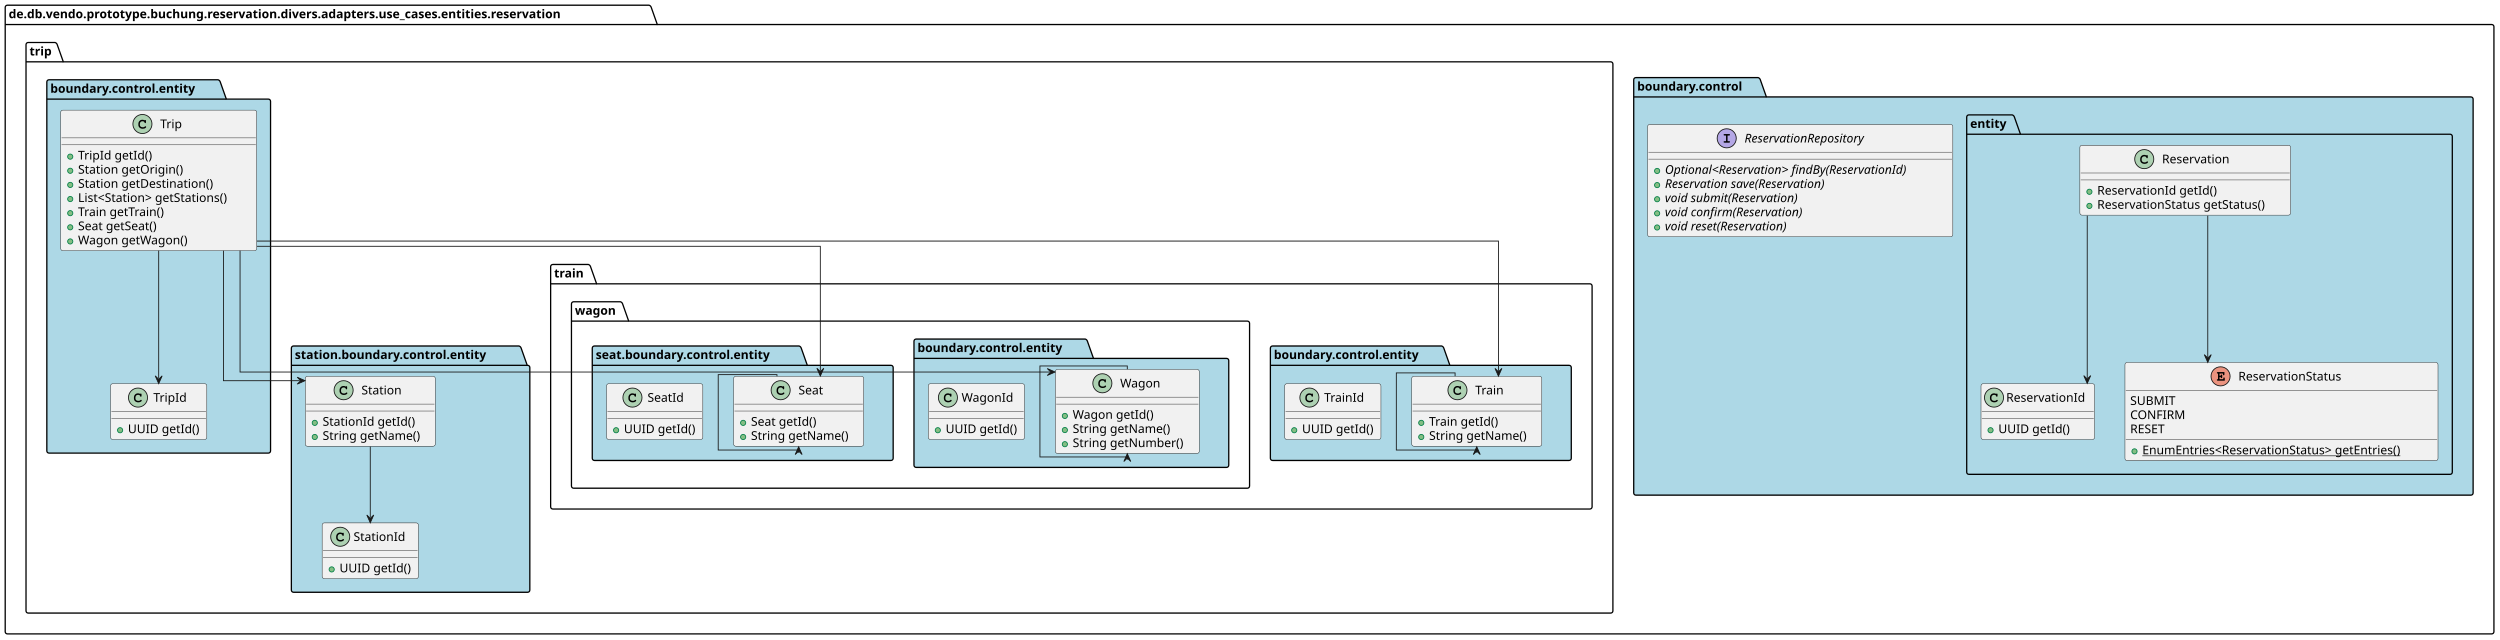
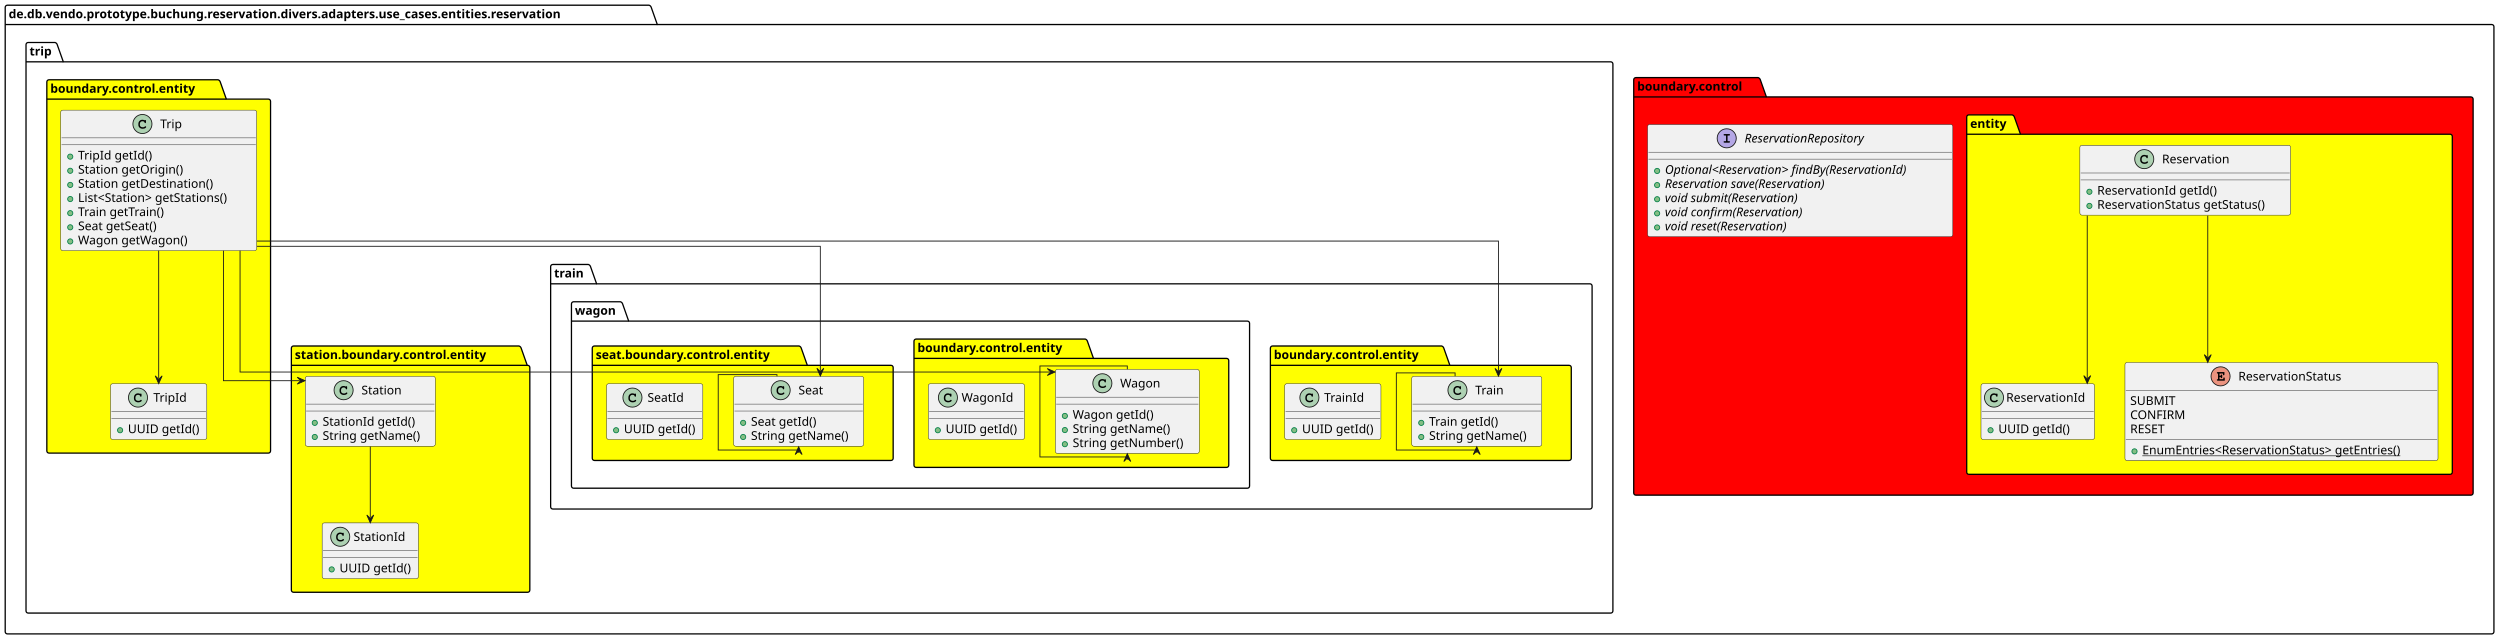
<svg xmlns="http://www.w3.org/2000/svg" contentStyleType="text/css" height="738px" preserveAspectRatio="none" style="width:2883px;height:738px;background:#FFFFFF;" version="1.1" viewBox="0 0 2883 738" width="2883px" zoomAndPan="magnify">
  <defs />
  <g>
    <g id="cluster_reservation">
      <path d="M8.5,6 L748.5,6 A3.75,3.75 0 0 1 751,8.5 L758,28.297 L2873.5,28.297 A2.5,2.5 0 0 1 2876,30.797 L2876,728.5 A2.5,2.5 0 0 1 2873.5,731 L8.5,731 A2.5,2.5 0 0 1 6,728.5 L6,8.5 A2.5,2.5 0 0 1 8.5,6 " fill="none" style="stroke:#000000;stroke-width:1.5;" />
      <line style="stroke:#000000;stroke-width:1.5;" x1="6" x2="758" y1="28.297" y2="28.297" />
      <text fill="#000000" font-family="sans-serif" font-size="14" font-weight="bold" lengthAdjust="spacing" textLength="739" x="10" y="20.995">
        de.db.vendo.prototype.buchung.reservation.divers.adapters.use_cases.entities.reservation
      </text>
    </g>
    <g id="cluster_control">
-       <path d="M1886.5,89.5 L2027.5,89.5 A3.75,3.75 0 0 1 2030,92 L2037,111.797 L2849.5,111.797 A2.5,2.5 0 0 1 2852,114.297 L2852,568.5 A2.5,2.5 0 0 1 2849.5,571 L1886.5,571 A2.5,2.5 0 0 1 1884,568.5 L1884,92 A2.5,2.5 0 0 1 1886.5,89.5 " fill="#ADD8E6" style="stroke:#000000;stroke-width:1.5;" />
+       <path d="M1886.5,89.5 L2027.5,89.5 A3.75,3.75 0 0 1 2030,92 L2037,111.797 L2849.5,111.797 A2.5,2.5 0 0 1 2852,114.297 L2852,568.5 A2.5,2.5 0 0 1 2849.5,571 L1886.5,571 A2.5,2.5 0 0 1 1884,568.5 L1884,92 A2.5,2.5 0 0 1 1886.5,89.5 " fill="#FF0000" style="stroke:#000000;stroke-width:1.5;" />
      <line style="stroke:#000000;stroke-width:1.5;" x1="1884" x2="2037" y1="111.797" y2="111.797" />
      <text fill="#000000" font-family="sans-serif" font-size="14" font-weight="bold" lengthAdjust="spacing" textLength="140" x="1888" y="104.495">boundary.control
      </text>
    </g>
    <g id="cluster_entity">
-       <path d="M2270.5,132.5 L2320.5,132.5 A3.75,3.75 0 0 1 2323,135 L2330,154.797 L2825.5,154.797 A2.5,2.5 0 0 1 2828,157.297 L2828,544.5 A2.5,2.5 0 0 1 2825.5,547 L2270.5,547 A2.5,2.5 0 0 1 2268,544.5 L2268,135 A2.5,2.5 0 0 1 2270.5,132.5 " fill="#ADD8E6" style="stroke:#000000;stroke-width:1.5;" />
+       <path d="M2270.5,132.5 L2320.5,132.5 A3.75,3.75 0 0 1 2323,135 L2330,154.797 L2825.5,154.797 A2.5,2.5 0 0 1 2828,157.297 L2828,544.5 A2.5,2.5 0 0 1 2825.5,547 L2270.5,547 A2.5,2.5 0 0 1 2268,544.5 L2268,135 A2.5,2.5 0 0 1 2270.5,132.5 " fill="#FFFF00" style="stroke:#000000;stroke-width:1.5;" />
      <line style="stroke:#000000;stroke-width:1.5;" x1="2268" x2="2330" y1="154.797" y2="154.797" />
      <text fill="#000000" font-family="sans-serif" font-size="14" font-weight="bold" lengthAdjust="spacing" textLength="49" x="2272" y="147.495">entity
      </text>
    </g>
    <g id="cluster_trip">
      <path d="M32.5,49 L63.5,49 A3.75,3.75 0 0 1 66,51.5 L73,71.297 L1857.5,71.297 A2.5,2.5 0 0 1 1860,73.797 L1860,704.5 A2.5,2.5 0 0 1 1857.5,707 L32.5,707 A2.5,2.5 0 0 1 30,704.5 L30,51.5 A2.5,2.5 0 0 1 32.5,49 " fill="none" style="stroke:#000000;stroke-width:1.5;" />
      <line style="stroke:#000000;stroke-width:1.5;" x1="30" x2="73" y1="71.297" y2="71.297" />
      <text fill="#000000" font-family="sans-serif" font-size="14" font-weight="bold" lengthAdjust="spacing" textLength="30" x="34" y="63.995">trip
      </text>
    </g>
    <g id="cluster_entity">
-       <path d="M56.5,92 L251.5,92 A3.75,3.75 0 0 1 254,94.5 L261,114.297 L309.5,114.297 A2.5,2.5 0 0 1 312,116.797 L312,520 A2.5,2.5 0 0 1 309.5,522.5 L56.5,522.5 A2.5,2.5 0 0 1 54,520 L54,94.5 A2.5,2.5 0 0 1 56.5,92 " fill="#ADD8E6" style="stroke:#000000;stroke-width:1.5;" />
+       <path d="M56.5,92 L251.5,92 A3.75,3.75 0 0 1 254,94.5 L261,114.297 L309.5,114.297 A2.5,2.5 0 0 1 312,116.797 L312,520 A2.5,2.5 0 0 1 309.5,522.5 L56.5,522.5 A2.5,2.5 0 0 1 54,520 L54,94.5 A2.5,2.5 0 0 1 56.5,92 " fill="#FFFF00" style="stroke:#000000;stroke-width:1.5;" />
      <line style="stroke:#000000;stroke-width:1.5;" x1="54" x2="261" y1="114.297" y2="114.297" />
      <text fill="#000000" font-family="sans-serif" font-size="14" font-weight="bold" lengthAdjust="spacing" textLength="194" x="58" y="106.995">boundary.control.entity
      </text>
    </g>
    <g id="cluster_entity">
-       <path d="M338.5,399 L598.5,399 A3.75,3.75 0 0 1 601,401.5 L608,421.297 L608.5,421.297 A2.5,2.5 0 0 1 611,423.797 L611,680.5 A2.5,2.5 0 0 1 608.5,683 L338.5,683 A2.5,2.5 0 0 1 336,680.5 L336,401.5 A2.5,2.5 0 0 1 338.5,399 " fill="#ADD8E6" style="stroke:#000000;stroke-width:1.5;" />
+       <path d="M338.5,399 L598.5,399 A3.75,3.75 0 0 1 601,401.5 L608,421.297 L608.5,421.297 A2.5,2.5 0 0 1 611,423.797 L611,680.5 A2.5,2.5 0 0 1 608.5,683 L338.5,683 A2.5,2.5 0 0 1 336,680.5 L336,401.5 A2.5,2.5 0 0 1 338.5,399 " fill="#FFFF00" style="stroke:#000000;stroke-width:1.5;" />
      <line style="stroke:#000000;stroke-width:1.5;" x1="336" x2="608" y1="421.297" y2="421.297" />
      <text fill="#000000" font-family="sans-serif" font-size="14" font-weight="bold" lengthAdjust="spacing" textLength="259" x="340" y="413.995">
        station.boundary.control.entity
      </text>
    </g>
    <g id="cluster_train">
      <path d="M637.5,305 L678.5,305 A3.75,3.75 0 0 1 681,307.5 L688,327.297 L1833.5,327.297 A2.5,2.5 0 0 1 1836,329.797 L1836,584.5 A2.5,2.5 0 0 1 1833.5,587 L637.5,587 A2.5,2.5 0 0 1 635,584.5 L635,307.5 A2.5,2.5 0 0 1 637.5,305 " fill="none" style="stroke:#000000;stroke-width:1.5;" />
      <line style="stroke:#000000;stroke-width:1.5;" x1="635" x2="688" y1="327.297" y2="327.297" />
      <text fill="#000000" font-family="sans-serif" font-size="14" font-weight="bold" lengthAdjust="spacing" textLength="40" x="639" y="319.995">train
      </text>
    </g>
    <g id="cluster_entity">
-       <path d="M1467.5,399 L1662.5,399 A3.75,3.75 0 0 1 1665,401.5 L1672,421.297 L1809.5,421.297 A2.5,2.5 0 0 1 1812,423.797 L1812,528.5 A2.5,2.5 0 0 1 1809.5,531 L1467.5,531 A2.5,2.5 0 0 1 1465,528.5 L1465,401.5 A2.5,2.5 0 0 1 1467.5,399 " fill="#ADD8E6" style="stroke:#000000;stroke-width:1.5;" />
+       <path d="M1467.5,399 L1662.5,399 A3.75,3.75 0 0 1 1665,401.5 L1672,421.297 L1809.5,421.297 A2.5,2.5 0 0 1 1812,423.797 L1812,528.5 A2.5,2.5 0 0 1 1809.5,531 L1467.5,531 A2.5,2.5 0 0 1 1465,528.5 L1465,401.5 A2.5,2.5 0 0 1 1467.5,399 " fill="#FFFF00" style="stroke:#000000;stroke-width:1.5;" />
      <line style="stroke:#000000;stroke-width:1.5;" x1="1465" x2="1672" y1="421.297" y2="421.297" />
      <text fill="#000000" font-family="sans-serif" font-size="14" font-weight="bold" lengthAdjust="spacing" textLength="194" x="1469" y="413.995">boundary.control.entity
      </text>
    </g>
    <g id="cluster_wagon">
      <path d="M661.5,348 L715.5,348 A3.75,3.75 0 0 1 718,350.5 L725,370.297 L1438.5,370.297 A2.5,2.5 0 0 1 1441,372.797 L1441,560.5 A2.5,2.5 0 0 1 1438.5,563 L661.5,563 A2.5,2.5 0 0 1 659,560.5 L659,350.5 A2.5,2.5 0 0 1 661.5,348 " fill="none" style="stroke:#000000;stroke-width:1.5;" />
      <line style="stroke:#000000;stroke-width:1.5;" x1="659" x2="725" y1="370.297" y2="370.297" />
      <text fill="#000000" font-family="sans-serif" font-size="14" font-weight="bold" lengthAdjust="spacing" textLength="53" x="663" y="362.995">wagon
      </text>
    </g>
    <g id="cluster_entity">
-       <path d="M1056.5,391 L1251.5,391 A3.75,3.75 0 0 1 1254,393.5 L1261,413.297 L1414.5,413.297 A2.5,2.5 0 0 1 1417,415.797 L1417,536.5 A2.5,2.5 0 0 1 1414.5,539 L1056.5,539 A2.5,2.5 0 0 1 1054,536.5 L1054,393.5 A2.5,2.5 0 0 1 1056.5,391 " fill="#ADD8E6" style="stroke:#000000;stroke-width:1.5;" />
+       <path d="M1056.5,391 L1251.5,391 A3.75,3.75 0 0 1 1254,393.5 L1261,413.297 L1414.5,413.297 A2.5,2.5 0 0 1 1417,415.797 L1417,536.5 A2.5,2.5 0 0 1 1414.5,539 L1056.5,539 A2.5,2.5 0 0 1 1054,536.5 L1054,393.5 A2.5,2.5 0 0 1 1056.5,391 " fill="#FFFF00" style="stroke:#000000;stroke-width:1.5;" />
      <line style="stroke:#000000;stroke-width:1.5;" x1="1054" x2="1261" y1="413.297" y2="413.297" />
      <text fill="#000000" font-family="sans-serif" font-size="14" font-weight="bold" lengthAdjust="spacing" textLength="194" x="1058" y="405.995">boundary.control.entity
      </text>
    </g>
    <g id="cluster_entity">
-       <path d="M685.5,399 L921.5,399 A3.75,3.75 0 0 1 924,401.5 L931,421.297 L1027.5,421.297 A2.5,2.5 0 0 1 1030,423.797 L1030,528.5 A2.5,2.5 0 0 1 1027.5,531 L685.5,531 A2.5,2.5 0 0 1 683,528.5 L683,401.5 A2.5,2.5 0 0 1 685.5,399 " fill="#ADD8E6" style="stroke:#000000;stroke-width:1.5;" />
+       <path d="M685.5,399 L921.5,399 A3.75,3.75 0 0 1 924,401.5 L931,421.297 L1027.5,421.297 A2.5,2.5 0 0 1 1030,423.797 L1030,528.5 A2.5,2.5 0 0 1 1027.5,531 L685.5,531 A2.5,2.5 0 0 1 683,528.5 L683,401.5 A2.5,2.5 0 0 1 685.5,399 " fill="#FFFF00" style="stroke:#000000;stroke-width:1.5;" />
      <line style="stroke:#000000;stroke-width:1.5;" x1="683" x2="931" y1="421.297" y2="421.297" />
      <text fill="#000000" font-family="sans-serif" font-size="14" font-weight="bold" lengthAdjust="spacing" textLength="235" x="687" y="413.995">
        seat.boundary.control.entity
      </text>
    </g>
    <g id="elem_ReservationRepository">
-       <rect codeLine="23" fill="#F1F1F1" height="129.484" id="ReservationRepository" rx="2.5" ry="2.5" style="stroke:#181818;stroke-width:0.5;" width="352" x="1900" y="143.5" />
+       <rect codeLine="17" fill="#F1F1F1" height="129.484" id="ReservationRepository" rx="2.5" ry="2.5" style="stroke:#181818;stroke-width:0.5;" width="352" x="1900" y="143.5" />
      <ellipse cx="1991.25" cy="159.5" fill="#B4A7E5" rx="11" ry="11" style="stroke:#181818;stroke-width:1.0;" />
      <path d="M1992.203,156.281 L1993.922,156.281 C1994.312,156.281 1994.5,156.25 1994.625,156.172 C1994.891,156.016 1995.031,155.734 1995.031,155.438 C1995.031,155.172 1994.922,154.906 1994.688,154.734 C1994.516,154.625 1994.375,154.594 1993.922,154.594 L1988.781,154.594 C1988.344,154.594 1988.219,154.609 1988.062,154.703 C1987.812,154.859 1987.656,155.156 1987.656,155.438 C1987.656,155.719 1987.797,155.969 1988.016,156.141 C1988.172,156.25 1988.359,156.281 1988.781,156.281 L1990.5,156.281 L1990.5,162.797 L1988.781,162.797 C1988.344,162.797 1988.219,162.812 1988.062,162.922 C1987.812,163.078 1987.656,163.359 1987.656,163.656 C1987.656,163.906 1987.797,164.172 1988.016,164.328 C1988.172,164.453 1988.375,164.5 1988.781,164.5 L1993.922,164.5 C1994.672,164.5 1995.031,164.219 1995.031,163.656 C1995.031,163.375 1994.922,163.125 1994.688,162.953 C1994.516,162.828 1994.375,162.797 1993.922,162.797 L1992.203,162.797 L1992.203,156.281 Z " fill="#000000" />
      <text fill="#000000" font-family="sans-serif" font-size="14" font-style="italic" lengthAdjust="spacing" textLength="161" x="2011.75" y="164.347">ReservationRepository
      </text>
      <line style="stroke:#181818;stroke-width:0.5;" x1="1901" x2="2251" y1="175.5" y2="175.5" />
      <line style="stroke:#181818;stroke-width:0.5;" x1="1901" x2="2251" y1="183.5" y2="183.5" />
      <ellipse cx="1911" cy="197.148" fill="#84BE84" rx="3" ry="3" style="stroke:#038048;stroke-width:1.0;" />
      <text fill="#000000" font-family="sans-serif" font-size="14" font-style="italic" lengthAdjust="spacing" textLength="326" x="1920" y="200.495">Optional&lt;Reservation&gt;
        findBy(ReservationId)
      </text>
      <ellipse cx="1911" cy="213.445" fill="#84BE84" rx="3" ry="3" style="stroke:#038048;stroke-width:1.0;" />
      <text fill="#000000" font-family="sans-serif" font-size="14" font-style="italic" lengthAdjust="spacing" textLength="217" x="1920" y="216.792">Reservation
        save(Reservation)
      </text>
      <ellipse cx="1911" cy="229.742" fill="#84BE84" rx="3" ry="3" style="stroke:#038048;stroke-width:1.0;" />
      <text fill="#000000" font-family="sans-serif" font-size="14" font-style="italic" lengthAdjust="spacing" textLength="177" x="1920" y="233.089">void submit(Reservation)
      </text>
      <ellipse cx="1911" cy="246.039" fill="#84BE84" rx="3" ry="3" style="stroke:#038048;stroke-width:1.0;" />
      <text fill="#000000" font-family="sans-serif" font-size="14" font-style="italic" lengthAdjust="spacing" textLength="184" x="1920" y="249.386">void confirm(Reservation)
      </text>
      <ellipse cx="1911" cy="262.336" fill="#84BE84" rx="3" ry="3" style="stroke:#038048;stroke-width:1.0;" />
      <text fill="#000000" font-family="sans-serif" font-size="14" font-style="italic" lengthAdjust="spacing" textLength="165" x="1920" y="265.683">void reset(Reservation)
      </text>
    </g>
    <g id="elem_Reservation">
-       <rect codeLine="30" fill="#F1F1F1" height="80.594" id="Reservation" rx="2.5" ry="2.5" style="stroke:#181818;stroke-width:0.5;" width="243" x="2398.5" y="167.5" />
+       <rect codeLine="24" fill="#F1F1F1" height="80.594" id="Reservation" rx="2.5" ry="2.5" style="stroke:#181818;stroke-width:0.5;" width="243" x="2398.5" y="167.5" />
      <ellipse cx="2472.75" cy="183.5" fill="#ADD1B2" rx="11" ry="11" style="stroke:#181818;stroke-width:1.0;" />
      <path d="M2475.094,179.172 C2474.156,178.734 2473.562,178.594 2472.688,178.594 C2470.062,178.594 2468.062,180.672 2468.062,183.391 L2468.062,184.516 C2468.062,187.094 2470.172,188.984 2473.062,188.984 C2474.281,188.984 2475.438,188.688 2476.188,188.141 C2476.766,187.734 2477.094,187.281 2477.094,186.891 C2477.094,186.438 2476.703,186.047 2476.234,186.047 C2476.016,186.047 2475.812,186.125 2475.625,186.312 C2475.172,186.797 2475.172,186.797 2474.984,186.891 C2474.562,187.156 2473.875,187.281 2473.109,187.281 C2471.062,187.281 2469.766,186.188 2469.766,184.484 L2469.766,183.391 C2469.766,181.609 2471.016,180.297 2472.75,180.297 C2473.328,180.297 2473.938,180.453 2474.406,180.703 C2474.891,180.984 2475.062,181.203 2475.156,181.609 C2475.219,182.016 2475.25,182.141 2475.391,182.266 C2475.531,182.406 2475.766,182.516 2475.984,182.516 C2476.25,182.516 2476.516,182.375 2476.688,182.156 C2476.797,182 2476.828,181.812 2476.828,181.391 L2476.828,179.969 C2476.828,179.531 2476.812,179.406 2476.719,179.25 C2476.562,178.984 2476.281,178.844 2475.984,178.844 C2475.688,178.844 2475.484,178.938 2475.266,179.25 L2475.094,179.172 Z " fill="#000000" />
      <text fill="#000000" font-family="sans-serif" font-size="14" lengthAdjust="spacing" textLength="86" x="2493.25" y="188.347">Reservation
      </text>
      <line style="stroke:#181818;stroke-width:0.5;" x1="2399.5" x2="2640.5" y1="199.5" y2="199.5" />
      <line style="stroke:#181818;stroke-width:0.5;" x1="2399.5" x2="2640.5" y1="207.5" y2="207.5" />
      <ellipse cx="2409.5" cy="221.148" fill="#84BE84" rx="3" ry="3" style="stroke:#038048;stroke-width:1.0;" />
      <text fill="#000000" font-family="sans-serif" font-size="14" lengthAdjust="spacing" textLength="151" x="2418.5" y="224.495">ReservationId getId()
      </text>
      <ellipse cx="2409.5" cy="237.445" fill="#84BE84" rx="3" ry="3" style="stroke:#038048;stroke-width:1.0;" />
      <text fill="#000000" font-family="sans-serif" font-size="14" lengthAdjust="spacing" textLength="217" x="2418.5" y="240.792">ReservationStatus getStatus()
      </text>
    </g>
    <g id="elem_ReservationId">
-       <rect codeLine="34" fill="#F1F1F1" height="64.297" id="ReservationId" rx="2.5" ry="2.5" style="stroke:#181818;stroke-width:0.5;" width="131" x="2284.5" y="442.5" />
+       <rect codeLine="28" fill="#F1F1F1" height="64.297" id="ReservationId" rx="2.5" ry="2.5" style="stroke:#181818;stroke-width:0.5;" width="131" x="2284.5" y="442.5" />
      <ellipse cx="2299.5" cy="458.5" fill="#ADD1B2" rx="11" ry="11" style="stroke:#181818;stroke-width:1.0;" />
      <path d="M2301.844,454.172 C2300.906,453.734 2300.312,453.594 2299.438,453.594 C2296.812,453.594 2294.812,455.672 2294.812,458.391 L2294.812,459.516 C2294.812,462.094 2296.922,463.984 2299.812,463.984 C2301.031,463.984 2302.188,463.688 2302.938,463.141 C2303.516,462.734 2303.844,462.281 2303.844,461.891 C2303.844,461.438 2303.453,461.047 2302.984,461.047 C2302.766,461.047 2302.562,461.125 2302.375,461.312 C2301.922,461.797 2301.922,461.797 2301.734,461.891 C2301.312,462.156 2300.625,462.281 2299.859,462.281 C2297.812,462.281 2296.516,461.188 2296.516,459.484 L2296.516,458.391 C2296.516,456.609 2297.766,455.297 2299.5,455.297 C2300.078,455.297 2300.688,455.453 2301.156,455.703 C2301.641,455.984 2301.812,456.203 2301.906,456.609 C2301.969,457.016 2302,457.141 2302.141,457.266 C2302.281,457.406 2302.516,457.516 2302.734,457.516 C2303,457.516 2303.266,457.375 2303.438,457.156 C2303.547,457 2303.578,456.812 2303.578,456.391 L2303.578,454.969 C2303.578,454.531 2303.562,454.406 2303.469,454.25 C2303.312,453.984 2303.031,453.844 2302.734,453.844 C2302.438,453.844 2302.234,453.938 2302.016,454.25 L2301.844,454.172 Z " fill="#000000" />
      <text fill="#000000" font-family="sans-serif" font-size="14" lengthAdjust="spacing" textLength="99" x="2313.5" y="463.347">ReservationId
      </text>
      <line style="stroke:#181818;stroke-width:0.5;" x1="2285.5" x2="2414.5" y1="474.5" y2="474.5" />
      <line style="stroke:#181818;stroke-width:0.5;" x1="2285.5" x2="2414.5" y1="482.5" y2="482.5" />
      <ellipse cx="2295.5" cy="496.148" fill="#84BE84" rx="3" ry="3" style="stroke:#038048;stroke-width:1.0;" />
      <text fill="#000000" font-family="sans-serif" font-size="14" lengthAdjust="spacing" textLength="85" x="2304.5" y="499.495">UUID getId()
      </text>
    </g>
    <g id="elem_ReservationStatus">
-       <rect codeLine="37" fill="#F1F1F1" height="113.188" id="ReservationStatus" rx="2.5" ry="2.5" style="stroke:#181818;stroke-width:0.5;" width="361" x="2450.5" y="418" />
+       <rect codeLine="31" fill="#F1F1F1" height="113.188" id="ReservationStatus" rx="2.5" ry="2.5" style="stroke:#181818;stroke-width:0.5;" width="361" x="2450.5" y="418" />
      <ellipse cx="2560.75" cy="434" fill="#EB937F" rx="11" ry="11" style="stroke:#181818;stroke-width:1.0;" />
      <path d="M2559.547,434.875 L2561,434.875 L2561,434.984 C2561,435.391 2561.031,435.547 2561.109,435.703 C2561.266,435.953 2561.547,436.109 2561.844,436.109 C2562.094,436.109 2562.359,435.969 2562.516,435.75 C2562.641,435.594 2562.672,435.438 2562.672,434.984 L2562.672,433.062 C2562.672,432.906 2562.672,432.859 2562.656,432.703 C2562.594,432.234 2562.281,431.922 2561.828,431.922 C2561.578,431.922 2561.312,432.062 2561.141,432.281 C2561.031,432.453 2561,432.609 2561,433.062 L2561,433.188 L2559.547,433.188 L2559.547,430.781 L2563.531,430.781 L2563.531,431.641 C2563.531,432.047 2563.562,432.219 2563.641,432.375 C2563.812,432.625 2564.094,432.781 2564.375,432.781 C2564.641,432.781 2564.906,432.641 2565.078,432.422 C2565.188,432.25 2565.219,432.109 2565.219,431.641 L2565.219,429.094 L2557.594,429.094 C2557.156,429.094 2557.031,429.109 2556.875,429.203 C2556.625,429.359 2556.469,429.656 2556.469,429.938 C2556.469,430.219 2556.609,430.469 2556.828,430.641 C2556.984,430.75 2557.172,430.781 2557.594,430.781 L2557.844,430.781 L2557.844,437.297 L2557.594,437.297 C2557.188,437.297 2557.031,437.312 2556.875,437.422 C2556.625,437.594 2556.469,437.859 2556.469,438.156 C2556.469,438.422 2556.609,438.672 2556.828,438.828 C2556.969,438.953 2557.203,439 2557.594,439 L2565.594,439 L2565.594,436.422 C2565.594,435.984 2565.562,435.844 2565.484,435.688 C2565.312,435.438 2565.031,435.281 2564.75,435.281 C2564.484,435.281 2564.219,435.391 2564.047,435.641 C2563.938,435.797 2563.906,435.938 2563.906,436.422 L2563.906,437.297 L2559.547,437.297 L2559.547,434.875 Z " fill="#000000" />
      <text fill="#000000" font-family="sans-serif" font-size="14" lengthAdjust="spacing" textLength="132" x="2581.25" y="438.847">ReservationStatus
      </text>
      <line style="stroke:#181818;stroke-width:0.5;" x1="2451.5" x2="2810.5" y1="450" y2="450" />
      <text fill="#000000" font-family="sans-serif" font-size="14" lengthAdjust="spacing" textLength="53" x="2456.5" y="466.995">SUBMIT
      </text>
      <text fill="#000000" font-family="sans-serif" font-size="14" lengthAdjust="spacing" textLength="65" x="2456.5" y="483.292">CONFIRM
      </text>
      <text fill="#000000" font-family="sans-serif" font-size="14" lengthAdjust="spacing" textLength="46" x="2456.5" y="499.589">RESET
      </text>
      <line style="stroke:#181818;stroke-width:0.5;" x1="2451.5" x2="2810.5" y1="506.891" y2="506.891" />
      <ellipse cx="2461.5" cy="520.539" fill="#84BE84" rx="3" ry="3" style="stroke:#038048;stroke-width:1.0;" />
      <text fill="#000000" font-family="sans-serif" font-size="14" lengthAdjust="spacing" text-decoration="underline" textLength="335" x="2470.5" y="523.886">EnumEntries&lt;ReservationStatus&gt;
        getEntries()
      </text>
    </g>
    <g id="elem_Trip">
-       <rect codeLine="44" fill="#F1F1F1" height="162.078" id="Trip" rx="2.5" ry="2.5" style="stroke:#181818;stroke-width:0.5;" width="226" x="70" y="127" />
+       <rect codeLine="38" fill="#F1F1F1" height="162.078" id="Trip" rx="2.5" ry="2.5" style="stroke:#181818;stroke-width:0.5;" width="226" x="70" y="127" />
      <ellipse cx="164.25" cy="143" fill="#ADD1B2" rx="11" ry="11" style="stroke:#181818;stroke-width:1.0;" />
      <path d="M166.594,138.672 C165.656,138.234 165.062,138.094 164.188,138.094 C161.562,138.094 159.562,140.172 159.562,142.891 L159.562,144.016 C159.562,146.594 161.672,148.484 164.562,148.484 C165.781,148.484 166.938,148.188 167.688,147.641 C168.266,147.234 168.594,146.781 168.594,146.391 C168.594,145.938 168.203,145.547 167.734,145.547 C167.516,145.547 167.312,145.625 167.125,145.812 C166.672,146.297 166.672,146.297 166.484,146.391 C166.062,146.656 165.375,146.781 164.609,146.781 C162.562,146.781 161.266,145.688 161.266,143.984 L161.266,142.891 C161.266,141.109 162.516,139.797 164.25,139.797 C164.828,139.797 165.438,139.953 165.906,140.203 C166.391,140.484 166.562,140.703 166.656,141.109 C166.719,141.516 166.75,141.641 166.891,141.766 C167.031,141.906 167.266,142.016 167.484,142.016 C167.75,142.016 168.016,141.875 168.188,141.656 C168.297,141.5 168.328,141.312 168.328,140.891 L168.328,139.469 C168.328,139.031 168.312,138.906 168.219,138.75 C168.062,138.484 167.781,138.344 167.484,138.344 C167.188,138.344 166.984,138.438 166.766,138.75 L166.594,138.672 Z " fill="#000000" />
      <text fill="#000000" font-family="sans-serif" font-size="14" lengthAdjust="spacing" textLength="29" x="184.75" y="147.847">Trip
      </text>
      <line style="stroke:#181818;stroke-width:0.5;" x1="71" x2="295" y1="159" y2="159" />
      <line style="stroke:#181818;stroke-width:0.5;" x1="71" x2="295" y1="167" y2="167" />
      <ellipse cx="81" cy="180.648" fill="#84BE84" rx="3" ry="3" style="stroke:#038048;stroke-width:1.0;" />
      <text fill="#000000" font-family="sans-serif" font-size="14" lengthAdjust="spacing" textLength="94" x="90" y="183.995">TripId getId()
      </text>
      <ellipse cx="81" cy="196.945" fill="#84BE84" rx="3" ry="3" style="stroke:#038048;stroke-width:1.0;" />
      <text fill="#000000" font-family="sans-serif" font-size="14" lengthAdjust="spacing" textLength="135" x="90" y="200.292">Station getOrigin()
      </text>
      <ellipse cx="81" cy="213.242" fill="#84BE84" rx="3" ry="3" style="stroke:#038048;stroke-width:1.0;" />
      <text fill="#000000" font-family="sans-serif" font-size="14" lengthAdjust="spacing" textLength="176" x="90" y="216.589">Station getDestination()
      </text>
      <ellipse cx="81" cy="229.539" fill="#84BE84" rx="3" ry="3" style="stroke:#038048;stroke-width:1.0;" />
      <text fill="#000000" font-family="sans-serif" font-size="14" lengthAdjust="spacing" textLength="200" x="90" y="232.886">List&lt;Station&gt; getStations()
      </text>
      <ellipse cx="81" cy="245.836" fill="#84BE84" rx="3" ry="3" style="stroke:#038048;stroke-width:1.0;" />
      <text fill="#000000" font-family="sans-serif" font-size="14" lengthAdjust="spacing" textLength="111" x="90" y="249.183">Train getTrain()
      </text>
      <ellipse cx="81" cy="262.133" fill="#84BE84" rx="3" ry="3" style="stroke:#038048;stroke-width:1.0;" />
      <text fill="#000000" font-family="sans-serif" font-size="14" lengthAdjust="spacing" textLength="105" x="90" y="265.479">Seat getSeat()
      </text>
      <ellipse cx="81" cy="278.43" fill="#84BE84" rx="3" ry="3" style="stroke:#038048;stroke-width:1.0;" />
      <text fill="#000000" font-family="sans-serif" font-size="14" lengthAdjust="spacing" textLength="137" x="90" y="281.776">Wagon getWagon()
      </text>
    </g>
    <g id="elem_TripId">
-       <rect codeLine="53" fill="#F1F1F1" height="64.297" id="TripId" rx="2.5" ry="2.5" style="stroke:#181818;stroke-width:0.5;" width="111" x="127.5" y="442.5" />
+       <rect codeLine="47" fill="#F1F1F1" height="64.297" id="TripId" rx="2.5" ry="2.5" style="stroke:#181818;stroke-width:0.5;" width="111" x="127.5" y="442.5" />
      <ellipse cx="159.15" cy="458.5" fill="#ADD1B2" rx="11" ry="11" style="stroke:#181818;stroke-width:1.0;" />
      <path d="M161.494,454.172 C160.556,453.734 159.963,453.594 159.088,453.594 C156.463,453.594 154.463,455.672 154.463,458.391 L154.463,459.516 C154.463,462.094 156.572,463.984 159.463,463.984 C160.681,463.984 161.838,463.688 162.588,463.141 C163.166,462.734 163.494,462.281 163.494,461.891 C163.494,461.438 163.103,461.047 162.634,461.047 C162.416,461.047 162.213,461.125 162.025,461.312 C161.572,461.797 161.572,461.797 161.384,461.891 C160.963,462.156 160.275,462.281 159.509,462.281 C157.463,462.281 156.166,461.188 156.166,459.484 L156.166,458.391 C156.166,456.609 157.416,455.297 159.15,455.297 C159.728,455.297 160.338,455.453 160.806,455.703 C161.291,455.984 161.463,456.203 161.556,456.609 C161.619,457.016 161.65,457.141 161.791,457.266 C161.931,457.406 162.166,457.516 162.384,457.516 C162.65,457.516 162.916,457.375 163.088,457.156 C163.197,457 163.228,456.812 163.228,456.391 L163.228,454.969 C163.228,454.531 163.213,454.406 163.119,454.25 C162.963,453.984 162.681,453.844 162.384,453.844 C162.088,453.844 161.884,453.938 161.666,454.25 L161.494,454.172 Z " fill="#000000" />
      <text fill="#000000" font-family="sans-serif" font-size="14" lengthAdjust="spacing" textLength="42" x="176.85" y="463.347">TripId
      </text>
      <line style="stroke:#181818;stroke-width:0.5;" x1="128.5" x2="237.5" y1="474.5" y2="474.5" />
      <line style="stroke:#181818;stroke-width:0.5;" x1="128.5" x2="237.5" y1="482.5" y2="482.5" />
      <ellipse cx="138.5" cy="496.148" fill="#84BE84" rx="3" ry="3" style="stroke:#038048;stroke-width:1.0;" />
      <text fill="#000000" font-family="sans-serif" font-size="14" lengthAdjust="spacing" textLength="85" x="147.5" y="499.495">UUID getId()
      </text>
    </g>
    <g id="elem_Station">
-       <rect codeLine="56" fill="#F1F1F1" height="80.594" id="Station" rx="2.5" ry="2.5" style="stroke:#181818;stroke-width:0.5;" width="150" x="352" y="434" />
+       <rect codeLine="50" fill="#F1F1F1" height="80.594" id="Station" rx="2.5" ry="2.5" style="stroke:#181818;stroke-width:0.5;" width="150" x="352" y="434" />
      <ellipse cx="396.25" cy="450" fill="#ADD1B2" rx="11" ry="11" style="stroke:#181818;stroke-width:1.0;" />
      <path d="M398.594,445.672 C397.656,445.234 397.062,445.094 396.188,445.094 C393.562,445.094 391.562,447.172 391.562,449.891 L391.562,451.016 C391.562,453.594 393.672,455.484 396.562,455.484 C397.781,455.484 398.938,455.188 399.688,454.641 C400.266,454.234 400.594,453.781 400.594,453.391 C400.594,452.938 400.203,452.547 399.734,452.547 C399.516,452.547 399.312,452.625 399.125,452.812 C398.672,453.297 398.672,453.297 398.484,453.391 C398.062,453.656 397.375,453.781 396.609,453.781 C394.562,453.781 393.266,452.688 393.266,450.984 L393.266,449.891 C393.266,448.109 394.516,446.797 396.25,446.797 C396.828,446.797 397.438,446.953 397.906,447.203 C398.391,447.484 398.562,447.703 398.656,448.109 C398.719,448.516 398.75,448.641 398.891,448.766 C399.031,448.906 399.266,449.016 399.484,449.016 C399.75,449.016 400.016,448.875 400.188,448.656 C400.297,448.5 400.328,448.312 400.328,447.891 L400.328,446.469 C400.328,446.031 400.312,445.906 400.219,445.75 C400.062,445.484 399.781,445.344 399.484,445.344 C399.188,445.344 398.984,445.438 398.766,445.75 L398.594,445.672 Z " fill="#000000" />
      <text fill="#000000" font-family="sans-serif" font-size="14" lengthAdjust="spacing" textLength="53" x="416.75" y="454.847">Station
      </text>
      <line style="stroke:#181818;stroke-width:0.5;" x1="353" x2="501" y1="466" y2="466" />
      <line style="stroke:#181818;stroke-width:0.5;" x1="353" x2="501" y1="474" y2="474" />
      <ellipse cx="363" cy="487.648" fill="#84BE84" rx="3" ry="3" style="stroke:#038048;stroke-width:1.0;" />
      <text fill="#000000" font-family="sans-serif" font-size="14" lengthAdjust="spacing" textLength="118" x="372" y="490.995">StationId getId()
      </text>
      <ellipse cx="363" cy="503.945" fill="#84BE84" rx="3" ry="3" style="stroke:#038048;stroke-width:1.0;" />
      <text fill="#000000" font-family="sans-serif" font-size="14" lengthAdjust="spacing" textLength="124" x="372" y="507.292">String getName()
      </text>
    </g>
    <g id="elem_StationId">
-       <rect codeLine="60" fill="#F1F1F1" height="64.297" id="StationId" rx="2.5" ry="2.5" style="stroke:#181818;stroke-width:0.5;" width="111" x="371.5" y="603" />
+       <rect codeLine="54" fill="#F1F1F1" height="64.297" id="StationId" rx="2.5" ry="2.5" style="stroke:#181818;stroke-width:0.5;" width="111" x="371.5" y="603" />
      <ellipse cx="392.35" cy="619" fill="#ADD1B2" rx="11" ry="11" style="stroke:#181818;stroke-width:1.0;" />
      <path d="M394.694,614.672 C393.756,614.234 393.163,614.094 392.288,614.094 C389.663,614.094 387.663,616.172 387.663,618.891 L387.663,620.016 C387.663,622.594 389.772,624.484 392.663,624.484 C393.881,624.484 395.038,624.188 395.788,623.641 C396.366,623.234 396.694,622.781 396.694,622.391 C396.694,621.938 396.303,621.547 395.834,621.547 C395.616,621.547 395.413,621.625 395.225,621.812 C394.772,622.297 394.772,622.297 394.584,622.391 C394.163,622.656 393.475,622.781 392.709,622.781 C390.663,622.781 389.366,621.688 389.366,619.984 L389.366,618.891 C389.366,617.109 390.616,615.797 392.35,615.797 C392.928,615.797 393.538,615.953 394.006,616.203 C394.491,616.484 394.663,616.703 394.756,617.109 C394.819,617.516 394.85,617.641 394.991,617.766 C395.131,617.906 395.366,618.016 395.584,618.016 C395.85,618.016 396.116,617.875 396.288,617.656 C396.397,617.5 396.428,617.312 396.428,616.891 L396.428,615.469 C396.428,615.031 396.413,614.906 396.319,614.75 C396.163,614.484 395.881,614.344 395.584,614.344 C395.288,614.344 395.084,614.438 394.866,614.75 L394.694,614.672 Z " fill="#000000" />
      <text fill="#000000" font-family="sans-serif" font-size="14" lengthAdjust="spacing" textLength="66" x="407.65" y="623.847">StationId
      </text>
      <line style="stroke:#181818;stroke-width:0.5;" x1="372.5" x2="481.5" y1="635" y2="635" />
      <line style="stroke:#181818;stroke-width:0.5;" x1="372.5" x2="481.5" y1="643" y2="643" />
      <ellipse cx="382.5" cy="656.648" fill="#84BE84" rx="3" ry="3" style="stroke:#038048;stroke-width:1.0;" />
      <text fill="#000000" font-family="sans-serif" font-size="14" lengthAdjust="spacing" textLength="85" x="391.5" y="659.995">UUID getId()
      </text>
    </g>
    <g id="elem_Train">
-       <rect codeLine="63" fill="#F1F1F1" height="80.594" id="Train" rx="2.5" ry="2.5" style="stroke:#181818;stroke-width:0.5;" width="150" x="1628" y="434" />
+       <rect codeLine="57" fill="#F1F1F1" height="80.594" id="Train" rx="2.5" ry="2.5" style="stroke:#181818;stroke-width:0.5;" width="150" x="1628" y="434" />
      <ellipse cx="1680.75" cy="450" fill="#ADD1B2" rx="11" ry="11" style="stroke:#181818;stroke-width:1.0;" />
      <path d="M1683.094,445.672 C1682.156,445.234 1681.562,445.094 1680.688,445.094 C1678.062,445.094 1676.062,447.172 1676.062,449.891 L1676.062,451.016 C1676.062,453.594 1678.172,455.484 1681.062,455.484 C1682.281,455.484 1683.438,455.188 1684.188,454.641 C1684.766,454.234 1685.094,453.781 1685.094,453.391 C1685.094,452.938 1684.703,452.547 1684.234,452.547 C1684.016,452.547 1683.812,452.625 1683.625,452.812 C1683.172,453.297 1683.172,453.297 1682.984,453.391 C1682.562,453.656 1681.875,453.781 1681.109,453.781 C1679.062,453.781 1677.766,452.688 1677.766,450.984 L1677.766,449.891 C1677.766,448.109 1679.016,446.797 1680.75,446.797 C1681.328,446.797 1681.938,446.953 1682.406,447.203 C1682.891,447.484 1683.062,447.703 1683.156,448.109 C1683.219,448.516 1683.25,448.641 1683.391,448.766 C1683.531,448.906 1683.766,449.016 1683.984,449.016 C1684.25,449.016 1684.516,448.875 1684.688,448.656 C1684.797,448.5 1684.828,448.312 1684.828,447.891 L1684.828,446.469 C1684.828,446.031 1684.812,445.906 1684.719,445.75 C1684.562,445.484 1684.281,445.344 1683.984,445.344 C1683.688,445.344 1683.484,445.438 1683.266,445.75 L1683.094,445.672 Z " fill="#000000" />
      <text fill="#000000" font-family="sans-serif" font-size="14" lengthAdjust="spacing" textLength="36" x="1701.25" y="454.847">Train
      </text>
      <line style="stroke:#181818;stroke-width:0.5;" x1="1629" x2="1777" y1="466" y2="466" />
      <line style="stroke:#181818;stroke-width:0.5;" x1="1629" x2="1777" y1="474" y2="474" />
      <ellipse cx="1639" cy="487.648" fill="#84BE84" rx="3" ry="3" style="stroke:#038048;stroke-width:1.0;" />
      <text fill="#000000" font-family="sans-serif" font-size="14" lengthAdjust="spacing" textLength="88" x="1648" y="490.995">Train getId()
      </text>
      <ellipse cx="1639" cy="503.945" fill="#84BE84" rx="3" ry="3" style="stroke:#038048;stroke-width:1.0;" />
      <text fill="#000000" font-family="sans-serif" font-size="14" lengthAdjust="spacing" textLength="124" x="1648" y="507.292">String getName()
      </text>
    </g>
    <g id="elem_TrainId">
-       <rect codeLine="67" fill="#F1F1F1" height="64.297" id="TrainId" rx="2.5" ry="2.5" style="stroke:#181818;stroke-width:0.5;" width="111" x="1481.5" y="442.5" />
+       <rect codeLine="61" fill="#F1F1F1" height="64.297" id="TrainId" rx="2.5" ry="2.5" style="stroke:#181818;stroke-width:0.5;" width="111" x="1481.5" y="442.5" />
      <ellipse cx="1510" cy="458.5" fill="#ADD1B2" rx="11" ry="11" style="stroke:#181818;stroke-width:1.0;" />
      <path d="M1512.344,454.172 C1511.406,453.734 1510.812,453.594 1509.938,453.594 C1507.312,453.594 1505.312,455.672 1505.312,458.391 L1505.312,459.516 C1505.312,462.094 1507.422,463.984 1510.312,463.984 C1511.531,463.984 1512.688,463.688 1513.438,463.141 C1514.016,462.734 1514.344,462.281 1514.344,461.891 C1514.344,461.438 1513.953,461.047 1513.484,461.047 C1513.266,461.047 1513.062,461.125 1512.875,461.312 C1512.422,461.797 1512.422,461.797 1512.234,461.891 C1511.812,462.156 1511.125,462.281 1510.359,462.281 C1508.312,462.281 1507.016,461.188 1507.016,459.484 L1507.016,458.391 C1507.016,456.609 1508.266,455.297 1510,455.297 C1510.578,455.297 1511.188,455.453 1511.656,455.703 C1512.141,455.984 1512.312,456.203 1512.406,456.609 C1512.469,457.016 1512.5,457.141 1512.641,457.266 C1512.781,457.406 1513.016,457.516 1513.234,457.516 C1513.5,457.516 1513.766,457.375 1513.938,457.156 C1514.047,457 1514.078,456.812 1514.078,456.391 L1514.078,454.969 C1514.078,454.531 1514.062,454.406 1513.969,454.25 C1513.812,453.984 1513.531,453.844 1513.234,453.844 C1512.938,453.844 1512.734,453.938 1512.516,454.25 L1512.344,454.172 Z " fill="#000000" />
      <text fill="#000000" font-family="sans-serif" font-size="14" lengthAdjust="spacing" textLength="49" x="1527" y="463.347">TrainId
      </text>
      <line style="stroke:#181818;stroke-width:0.5;" x1="1482.5" x2="1591.5" y1="474.5" y2="474.5" />
      <line style="stroke:#181818;stroke-width:0.5;" x1="1482.5" x2="1591.5" y1="482.5" y2="482.5" />
      <ellipse cx="1492.5" cy="496.148" fill="#84BE84" rx="3" ry="3" style="stroke:#038048;stroke-width:1.0;" />
      <text fill="#000000" font-family="sans-serif" font-size="14" lengthAdjust="spacing" textLength="85" x="1501.5" y="499.495">UUID getId()
      </text>
    </g>
    <g id="elem_Wagon">
-       <rect codeLine="70" fill="#F1F1F1" height="96.891" id="Wagon" rx="2.5" ry="2.5" style="stroke:#181818;stroke-width:0.5;" width="166" x="1217" y="426" />
+       <rect codeLine="64" fill="#F1F1F1" height="96.891" id="Wagon" rx="2.5" ry="2.5" style="stroke:#181818;stroke-width:0.5;" width="166" x="1217" y="426" />
      <ellipse cx="1271.25" cy="442" fill="#ADD1B2" rx="11" ry="11" style="stroke:#181818;stroke-width:1.0;" />
      <path d="M1273.594,437.672 C1272.656,437.234 1272.062,437.094 1271.188,437.094 C1268.562,437.094 1266.562,439.172 1266.562,441.891 L1266.562,443.016 C1266.562,445.594 1268.672,447.484 1271.562,447.484 C1272.781,447.484 1273.938,447.188 1274.688,446.641 C1275.266,446.234 1275.594,445.781 1275.594,445.391 C1275.594,444.938 1275.203,444.547 1274.734,444.547 C1274.516,444.547 1274.312,444.625 1274.125,444.812 C1273.672,445.297 1273.672,445.297 1273.484,445.391 C1273.062,445.656 1272.375,445.781 1271.609,445.781 C1269.562,445.781 1268.266,444.688 1268.266,442.984 L1268.266,441.891 C1268.266,440.109 1269.516,438.797 1271.25,438.797 C1271.828,438.797 1272.438,438.953 1272.906,439.203 C1273.391,439.484 1273.562,439.703 1273.656,440.109 C1273.719,440.516 1273.75,440.641 1273.891,440.766 C1274.031,440.906 1274.266,441.016 1274.484,441.016 C1274.75,441.016 1275.016,440.875 1275.188,440.656 C1275.297,440.5 1275.328,440.312 1275.328,439.891 L1275.328,438.469 C1275.328,438.031 1275.312,437.906 1275.219,437.75 C1275.062,437.484 1274.781,437.344 1274.484,437.344 C1274.188,437.344 1273.984,437.438 1273.766,437.75 L1273.594,437.672 Z " fill="#000000" />
      <text fill="#000000" font-family="sans-serif" font-size="14" lengthAdjust="spacing" textLength="49" x="1291.75" y="446.847">Wagon
      </text>
      <line style="stroke:#181818;stroke-width:0.5;" x1="1218" x2="1382" y1="458" y2="458" />
      <line style="stroke:#181818;stroke-width:0.5;" x1="1218" x2="1382" y1="466" y2="466" />
      <ellipse cx="1228" cy="479.648" fill="#84BE84" rx="3" ry="3" style="stroke:#038048;stroke-width:1.0;" />
      <text fill="#000000" font-family="sans-serif" font-size="14" lengthAdjust="spacing" textLength="101" x="1237" y="482.995">Wagon getId()
      </text>
      <ellipse cx="1228" cy="495.945" fill="#84BE84" rx="3" ry="3" style="stroke:#038048;stroke-width:1.0;" />
      <text fill="#000000" font-family="sans-serif" font-size="14" lengthAdjust="spacing" textLength="124" x="1237" y="499.292">String getName()
      </text>
      <ellipse cx="1228" cy="512.242" fill="#84BE84" rx="3" ry="3" style="stroke:#038048;stroke-width:1.0;" />
      <text fill="#000000" font-family="sans-serif" font-size="14" lengthAdjust="spacing" textLength="140" x="1237" y="515.589">String getNumber()
      </text>
    </g>
    <g id="elem_WagonId">
-       <rect codeLine="75" fill="#F1F1F1" height="64.297" id="WagonId" rx="2.5" ry="2.5" style="stroke:#181818;stroke-width:0.5;" width="111" x="1070.5" y="442.5" />
+       <rect codeLine="69" fill="#F1F1F1" height="64.297" id="WagonId" rx="2.5" ry="2.5" style="stroke:#181818;stroke-width:0.5;" width="111" x="1070.5" y="442.5" />
      <ellipse cx="1093.15" cy="458.5" fill="#ADD1B2" rx="11" ry="11" style="stroke:#181818;stroke-width:1.0;" />
      <path d="M1095.494,454.172 C1094.556,453.734 1093.963,453.594 1093.088,453.594 C1090.463,453.594 1088.463,455.672 1088.463,458.391 L1088.463,459.516 C1088.463,462.094 1090.572,463.984 1093.463,463.984 C1094.681,463.984 1095.838,463.688 1096.588,463.141 C1097.166,462.734 1097.494,462.281 1097.494,461.891 C1097.494,461.438 1097.103,461.047 1096.634,461.047 C1096.416,461.047 1096.213,461.125 1096.025,461.312 C1095.572,461.797 1095.572,461.797 1095.384,461.891 C1094.963,462.156 1094.275,462.281 1093.509,462.281 C1091.463,462.281 1090.166,461.188 1090.166,459.484 L1090.166,458.391 C1090.166,456.609 1091.416,455.297 1093.15,455.297 C1093.728,455.297 1094.338,455.453 1094.806,455.703 C1095.291,455.984 1095.463,456.203 1095.556,456.609 C1095.619,457.016 1095.65,457.141 1095.791,457.266 C1095.931,457.406 1096.166,457.516 1096.384,457.516 C1096.65,457.516 1096.916,457.375 1097.088,457.156 C1097.197,457 1097.228,456.812 1097.228,456.391 L1097.228,454.969 C1097.228,454.531 1097.213,454.406 1097.119,454.25 C1096.963,453.984 1096.681,453.844 1096.384,453.844 C1096.088,453.844 1095.884,453.938 1095.666,454.25 L1095.494,454.172 Z " fill="#000000" />
      <text fill="#000000" font-family="sans-serif" font-size="14" lengthAdjust="spacing" textLength="62" x="1108.85" y="463.347">WagonId
      </text>
      <line style="stroke:#181818;stroke-width:0.5;" x1="1071.5" x2="1180.5" y1="474.5" y2="474.5" />
      <line style="stroke:#181818;stroke-width:0.5;" x1="1071.5" x2="1180.5" y1="482.5" y2="482.5" />
      <ellipse cx="1081.5" cy="496.148" fill="#84BE84" rx="3" ry="3" style="stroke:#038048;stroke-width:1.0;" />
      <text fill="#000000" font-family="sans-serif" font-size="14" lengthAdjust="spacing" textLength="85" x="1090.5" y="499.495">UUID getId()
      </text>
    </g>
    <g id="elem_Seat">
-       <rect codeLine="78" fill="#F1F1F1" height="80.594" id="Seat" rx="2.5" ry="2.5" style="stroke:#181818;stroke-width:0.5;" width="150" x="846" y="434" />
+       <rect codeLine="72" fill="#F1F1F1" height="80.594" id="Seat" rx="2.5" ry="2.5" style="stroke:#181818;stroke-width:0.5;" width="150" x="846" y="434" />
      <ellipse cx="900.25" cy="450" fill="#ADD1B2" rx="11" ry="11" style="stroke:#181818;stroke-width:1.0;" />
      <path d="M902.594,445.672 C901.656,445.234 901.062,445.094 900.188,445.094 C897.562,445.094 895.562,447.172 895.562,449.891 L895.562,451.016 C895.562,453.594 897.672,455.484 900.562,455.484 C901.781,455.484 902.938,455.188 903.688,454.641 C904.266,454.234 904.594,453.781 904.594,453.391 C904.594,452.938 904.203,452.547 903.734,452.547 C903.516,452.547 903.312,452.625 903.125,452.812 C902.672,453.297 902.672,453.297 902.484,453.391 C902.062,453.656 901.375,453.781 900.609,453.781 C898.562,453.781 897.266,452.688 897.266,450.984 L897.266,449.891 C897.266,448.109 898.516,446.797 900.25,446.797 C900.828,446.797 901.438,446.953 901.906,447.203 C902.391,447.484 902.562,447.703 902.656,448.109 C902.719,448.516 902.75,448.641 902.891,448.766 C903.031,448.906 903.266,449.016 903.484,449.016 C903.75,449.016 904.016,448.875 904.188,448.656 C904.297,448.5 904.328,448.312 904.328,447.891 L904.328,446.469 C904.328,446.031 904.312,445.906 904.219,445.75 C904.062,445.484 903.781,445.344 903.484,445.344 C903.188,445.344 902.984,445.438 902.766,445.75 L902.594,445.672 Z " fill="#000000" />
      <text fill="#000000" font-family="sans-serif" font-size="14" lengthAdjust="spacing" textLength="33" x="920.75" y="454.847">Seat
      </text>
      <line style="stroke:#181818;stroke-width:0.5;" x1="847" x2="995" y1="466" y2="466" />
      <line style="stroke:#181818;stroke-width:0.5;" x1="847" x2="995" y1="474" y2="474" />
      <ellipse cx="857" cy="487.648" fill="#84BE84" rx="3" ry="3" style="stroke:#038048;stroke-width:1.0;" />
      <text fill="#000000" font-family="sans-serif" font-size="14" lengthAdjust="spacing" textLength="85" x="866" y="490.995">Seat getId()
      </text>
      <ellipse cx="857" cy="503.945" fill="#84BE84" rx="3" ry="3" style="stroke:#038048;stroke-width:1.0;" />
      <text fill="#000000" font-family="sans-serif" font-size="14" lengthAdjust="spacing" textLength="124" x="866" y="507.292">String getName()
      </text>
    </g>
    <g id="elem_SeatId">
-       <rect codeLine="82" fill="#F1F1F1" height="64.297" id="SeatId" rx="2.5" ry="2.5" style="stroke:#181818;stroke-width:0.5;" width="111" x="699.5" y="442.5" />
+       <rect codeLine="76" fill="#F1F1F1" height="64.297" id="SeatId" rx="2.5" ry="2.5" style="stroke:#181818;stroke-width:0.5;" width="111" x="699.5" y="442.5" />
      <ellipse cx="729.35" cy="458.5" fill="#ADD1B2" rx="11" ry="11" style="stroke:#181818;stroke-width:1.0;" />
      <path d="M731.694,454.172 C730.756,453.734 730.163,453.594 729.288,453.594 C726.663,453.594 724.663,455.672 724.663,458.391 L724.663,459.516 C724.663,462.094 726.772,463.984 729.663,463.984 C730.881,463.984 732.038,463.688 732.788,463.141 C733.366,462.734 733.694,462.281 733.694,461.891 C733.694,461.438 733.303,461.047 732.834,461.047 C732.616,461.047 732.413,461.125 732.225,461.312 C731.772,461.797 731.772,461.797 731.584,461.891 C731.163,462.156 730.475,462.281 729.709,462.281 C727.663,462.281 726.366,461.188 726.366,459.484 L726.366,458.391 C726.366,456.609 727.616,455.297 729.35,455.297 C729.928,455.297 730.538,455.453 731.006,455.703 C731.491,455.984 731.663,456.203 731.756,456.609 C731.819,457.016 731.85,457.141 731.991,457.266 C732.131,457.406 732.366,457.516 732.584,457.516 C732.85,457.516 733.116,457.375 733.288,457.156 C733.397,457 733.428,456.812 733.428,456.391 L733.428,454.969 C733.428,454.531 733.413,454.406 733.319,454.25 C733.163,453.984 732.881,453.844 732.584,453.844 C732.288,453.844 732.084,453.938 731.866,454.25 L731.694,454.172 Z " fill="#000000" />
      <text fill="#000000" font-family="sans-serif" font-size="14" lengthAdjust="spacing" textLength="46" x="746.65" y="463.347">SeatId
      </text>
      <line style="stroke:#181818;stroke-width:0.5;" x1="700.5" x2="809.5" y1="474.5" y2="474.5" />
      <line style="stroke:#181818;stroke-width:0.5;" x1="700.5" x2="809.5" y1="482.5" y2="482.5" />
      <ellipse cx="710.5" cy="496.148" fill="#84BE84" rx="3" ry="3" style="stroke:#038048;stroke-width:1.0;" />
      <text fill="#000000" font-family="sans-serif" font-size="14" lengthAdjust="spacing" textLength="85" x="719.5" y="499.495">UUID getId()
      </text>
    </g>
    <g id="link_Reservation_ReservationId">
-       <path codeLine="85" d="M2407,248.766 C2407,301.84 2407,387.543 2407,436.124 " fill="none" id="Reservation-to-ReservationId" style="stroke:#181818;stroke-width:1.0;" />
+       <path codeLine="79" d="M2407,248.766 C2407,301.84 2407,387.543 2407,436.124 " fill="none" id="Reservation-to-ReservationId" style="stroke:#181818;stroke-width:1.0;" />
      <polygon fill="#181818" points="2407,442.124,2411,433.124,2407,437.124,2403,433.124,2407,442.124" style="stroke:#181818;stroke-width:1.0;" />
    </g>
    <g id="link_Reservation_ReservationStatus">
-       <path codeLine="86" d="M2546,248.766 C2546,293.967 2546,361.185 2546,411.922 " fill="none" id="Reservation-to-ReservationStatus" style="stroke:#181818;stroke-width:1.0;" />
+       <path codeLine="80" d="M2546,248.766 C2546,293.967 2546,361.185 2546,411.922 " fill="none" id="Reservation-to-ReservationStatus" style="stroke:#181818;stroke-width:1.0;" />
      <polygon fill="#181818" points="2546,417.922,2550,408.922,2546,412.922,2542,408.922,2546,417.922" style="stroke:#181818;stroke-width:1.0;" />
    </g>
    <g id="link_Trip_TripId">
-       <path codeLine="87" d="M183,289.044 C183,340.651 183,398.668 183,436.4 " fill="none" id="Trip-to-TripId" style="stroke:#181818;stroke-width:1.0;" />
+       <path codeLine="81" d="M183,289.044 C183,340.651 183,398.668 183,436.4 " fill="none" id="Trip-to-TripId" style="stroke:#181818;stroke-width:1.0;" />
      <polygon fill="#181818" points="183,442.4,187,433.4,183,437.4,179,433.4,183,442.4" style="stroke:#181818;stroke-width:1.0;" />
    </g>
    <g id="link_Trip_Station">
-       <path codeLine="88" d="M257.667,289.117 C257.667,355.677 257.667,439 257.667,439 C257.667,439 300.517,439 345.742,439 " fill="none" id="Trip-to-Station" style="stroke:#181818;stroke-width:1.0;" />
+       <path codeLine="82" d="M257.667,289.117 C257.667,355.677 257.667,439 257.667,439 C257.667,439 300.517,439 345.742,439 " fill="none" id="Trip-to-Station" style="stroke:#181818;stroke-width:1.0;" />
      <polygon fill="#181818" points="351.742,439,342.742,435,346.742,439,342.742,443,351.742,439" style="stroke:#181818;stroke-width:1.0;" />
    </g>
    <g id="link_Trip_Seat">
-       <path codeLine="89" d="M296.405,284 C508.953,284 946,284 946,284 C946,284 946,371.658 946,427.633 " fill="none" id="Trip-to-Seat" style="stroke:#181818;stroke-width:1.0;" />
+       <path codeLine="83" d="M296.405,284 C508.953,284 946,284 946,284 C946,284 946,371.658 946,427.633 " fill="none" id="Trip-to-Seat" style="stroke:#181818;stroke-width:1.0;" />
      <polygon fill="#181818" points="946,433.633,950,424.633,946,428.633,942,424.633,946,433.633" style="stroke:#181818;stroke-width:1.0;" />
    </g>
    <g id="link_Trip_Train">
-       <path codeLine="90" d="M296.294,278 C652.777,278 1728,278 1728,278 C1728,278 1728,370.229 1728,427.785 " fill="none" id="Trip-to-Train" style="stroke:#181818;stroke-width:1.0;" />
+       <path codeLine="84" d="M296.294,278 C652.777,278 1728,278 1728,278 C1728,278 1728,370.229 1728,427.785 " fill="none" id="Trip-to-Train" style="stroke:#181818;stroke-width:1.0;" />
      <polygon fill="#181818" points="1728,433.785,1732,424.785,1728,428.785,1724,424.785,1728,433.785" style="stroke:#181818;stroke-width:1.0;" />
    </g>
    <g id="link_Trip_Wagon">
-       <path codeLine="91" d="M276.833,289.037 C276.833,352.111 276.833,429 276.833,429 C276.833,429 966.732,429 1210.7,429 " fill="none" id="Trip-to-Wagon" style="stroke:#181818;stroke-width:1.0;" />
+       <path codeLine="85" d="M276.833,289.037 C276.833,352.111 276.833,429 276.833,429 C276.833,429 966.732,429 1210.7,429 " fill="none" id="Trip-to-Wagon" style="stroke:#181818;stroke-width:1.0;" />
      <polygon fill="#181818" points="1216.7,429,1207.7,425,1211.7,429,1207.7,433,1216.7,429" style="stroke:#181818;stroke-width:1.0;" />
    </g>
    <g id="link_Station_StationId">
-       <path codeLine="92" d="M427,515.001 C427,542.21 427,571.576 427,596.852 " fill="none" id="Station-to-StationId" style="stroke:#181818;stroke-width:1.0;" />
+       <path codeLine="86" d="M427,515.001 C427,542.21 427,571.576 427,596.852 " fill="none" id="Station-to-StationId" style="stroke:#181818;stroke-width:1.0;" />
      <polygon fill="#181818" points="427,602.852,431,593.852,427,597.852,423,593.852,427,602.852" style="stroke:#181818;stroke-width:1.0;" />
    </g>
    <g id="link_Train_Train">
-       <path codeLine="93" d="M1678,433.794 C1678,431.437 1678,430 1678,430 C1678,430 1610.25,430 1610.25,430 C1610.25,430 1610.25,519 1610.25,519 C1610.25,519 1703,519 1703,519 C1703,519 1703,523.563 1703,521.206 " fill="none" id="Train-to-Train" style="stroke:#181818;stroke-width:1.0;" />
+       <path codeLine="87" d="M1678,433.794 C1678,431.437 1678,430 1678,430 C1678,430 1610.25,430 1610.25,430 C1610.25,430 1610.25,519 1610.25,519 C1610.25,519 1703,519 1703,519 C1703,519 1703,523.563 1703,521.206 " fill="none" id="Train-to-Train" style="stroke:#181818;stroke-width:1.0;" />
      <polygon fill="#181818" points="1703,515.206,1699,524.206,1703,520.206,1707,524.206,1703,515.206" style="stroke:#181818;stroke-width:1.0;" />
    </g>
    <g id="link_Wagon_Wagon">
-       <path codeLine="94" d="M1300,425.776 C1300,423.413 1300,422 1300,422 C1300,422 1199.25,422 1199.25,422 C1199.25,422 1199.25,527 1199.25,527 C1199.25,527 1300,527 1300,527 C1300,527 1300,531.587 1300,529.224 " fill="none" id="Wagon-to-Wagon" style="stroke:#181818;stroke-width:1.0;" />
+       <path codeLine="88" d="M1300,425.776 C1300,423.413 1300,422 1300,422 C1300,422 1199.25,422 1199.25,422 C1199.25,422 1199.25,527 1199.25,527 C1199.25,527 1300,527 1300,527 C1300,527 1300,531.587 1300,529.224 " fill="none" id="Wagon-to-Wagon" style="stroke:#181818;stroke-width:1.0;" />
      <polygon fill="#181818" points="1300,523.224,1296,532.224,1300,528.224,1304,532.224,1300,523.224" style="stroke:#181818;stroke-width:1.0;" />
    </g>
    <g id="link_Seat_Seat">
-       <path codeLine="95" d="M896,433.826 C896,432.664 896,432 896,432 C896,432 828.25,432 828.25,432 C828.25,432 828.25,519 828.25,519 C828.25,519 921,519 921,519 C921,519 921,523.563 921,521.206 " fill="none" id="Seat-to-Seat" style="stroke:#181818;stroke-width:1.0;" />
+       <path codeLine="89" d="M896,433.826 C896,432.664 896,432 896,432 C896,432 828.25,432 828.25,432 C828.25,432 828.25,519 828.25,519 C828.25,519 921,519 921,519 C921,519 921,523.563 921,521.206 " fill="none" id="Seat-to-Seat" style="stroke:#181818;stroke-width:1.0;" />
      <polygon fill="#181818" points="921,515.206,917,524.206,921,520.206,925,524.206,921,515.206" style="stroke:#181818;stroke-width:1.0;" />
    </g>
  </g>
</svg>
